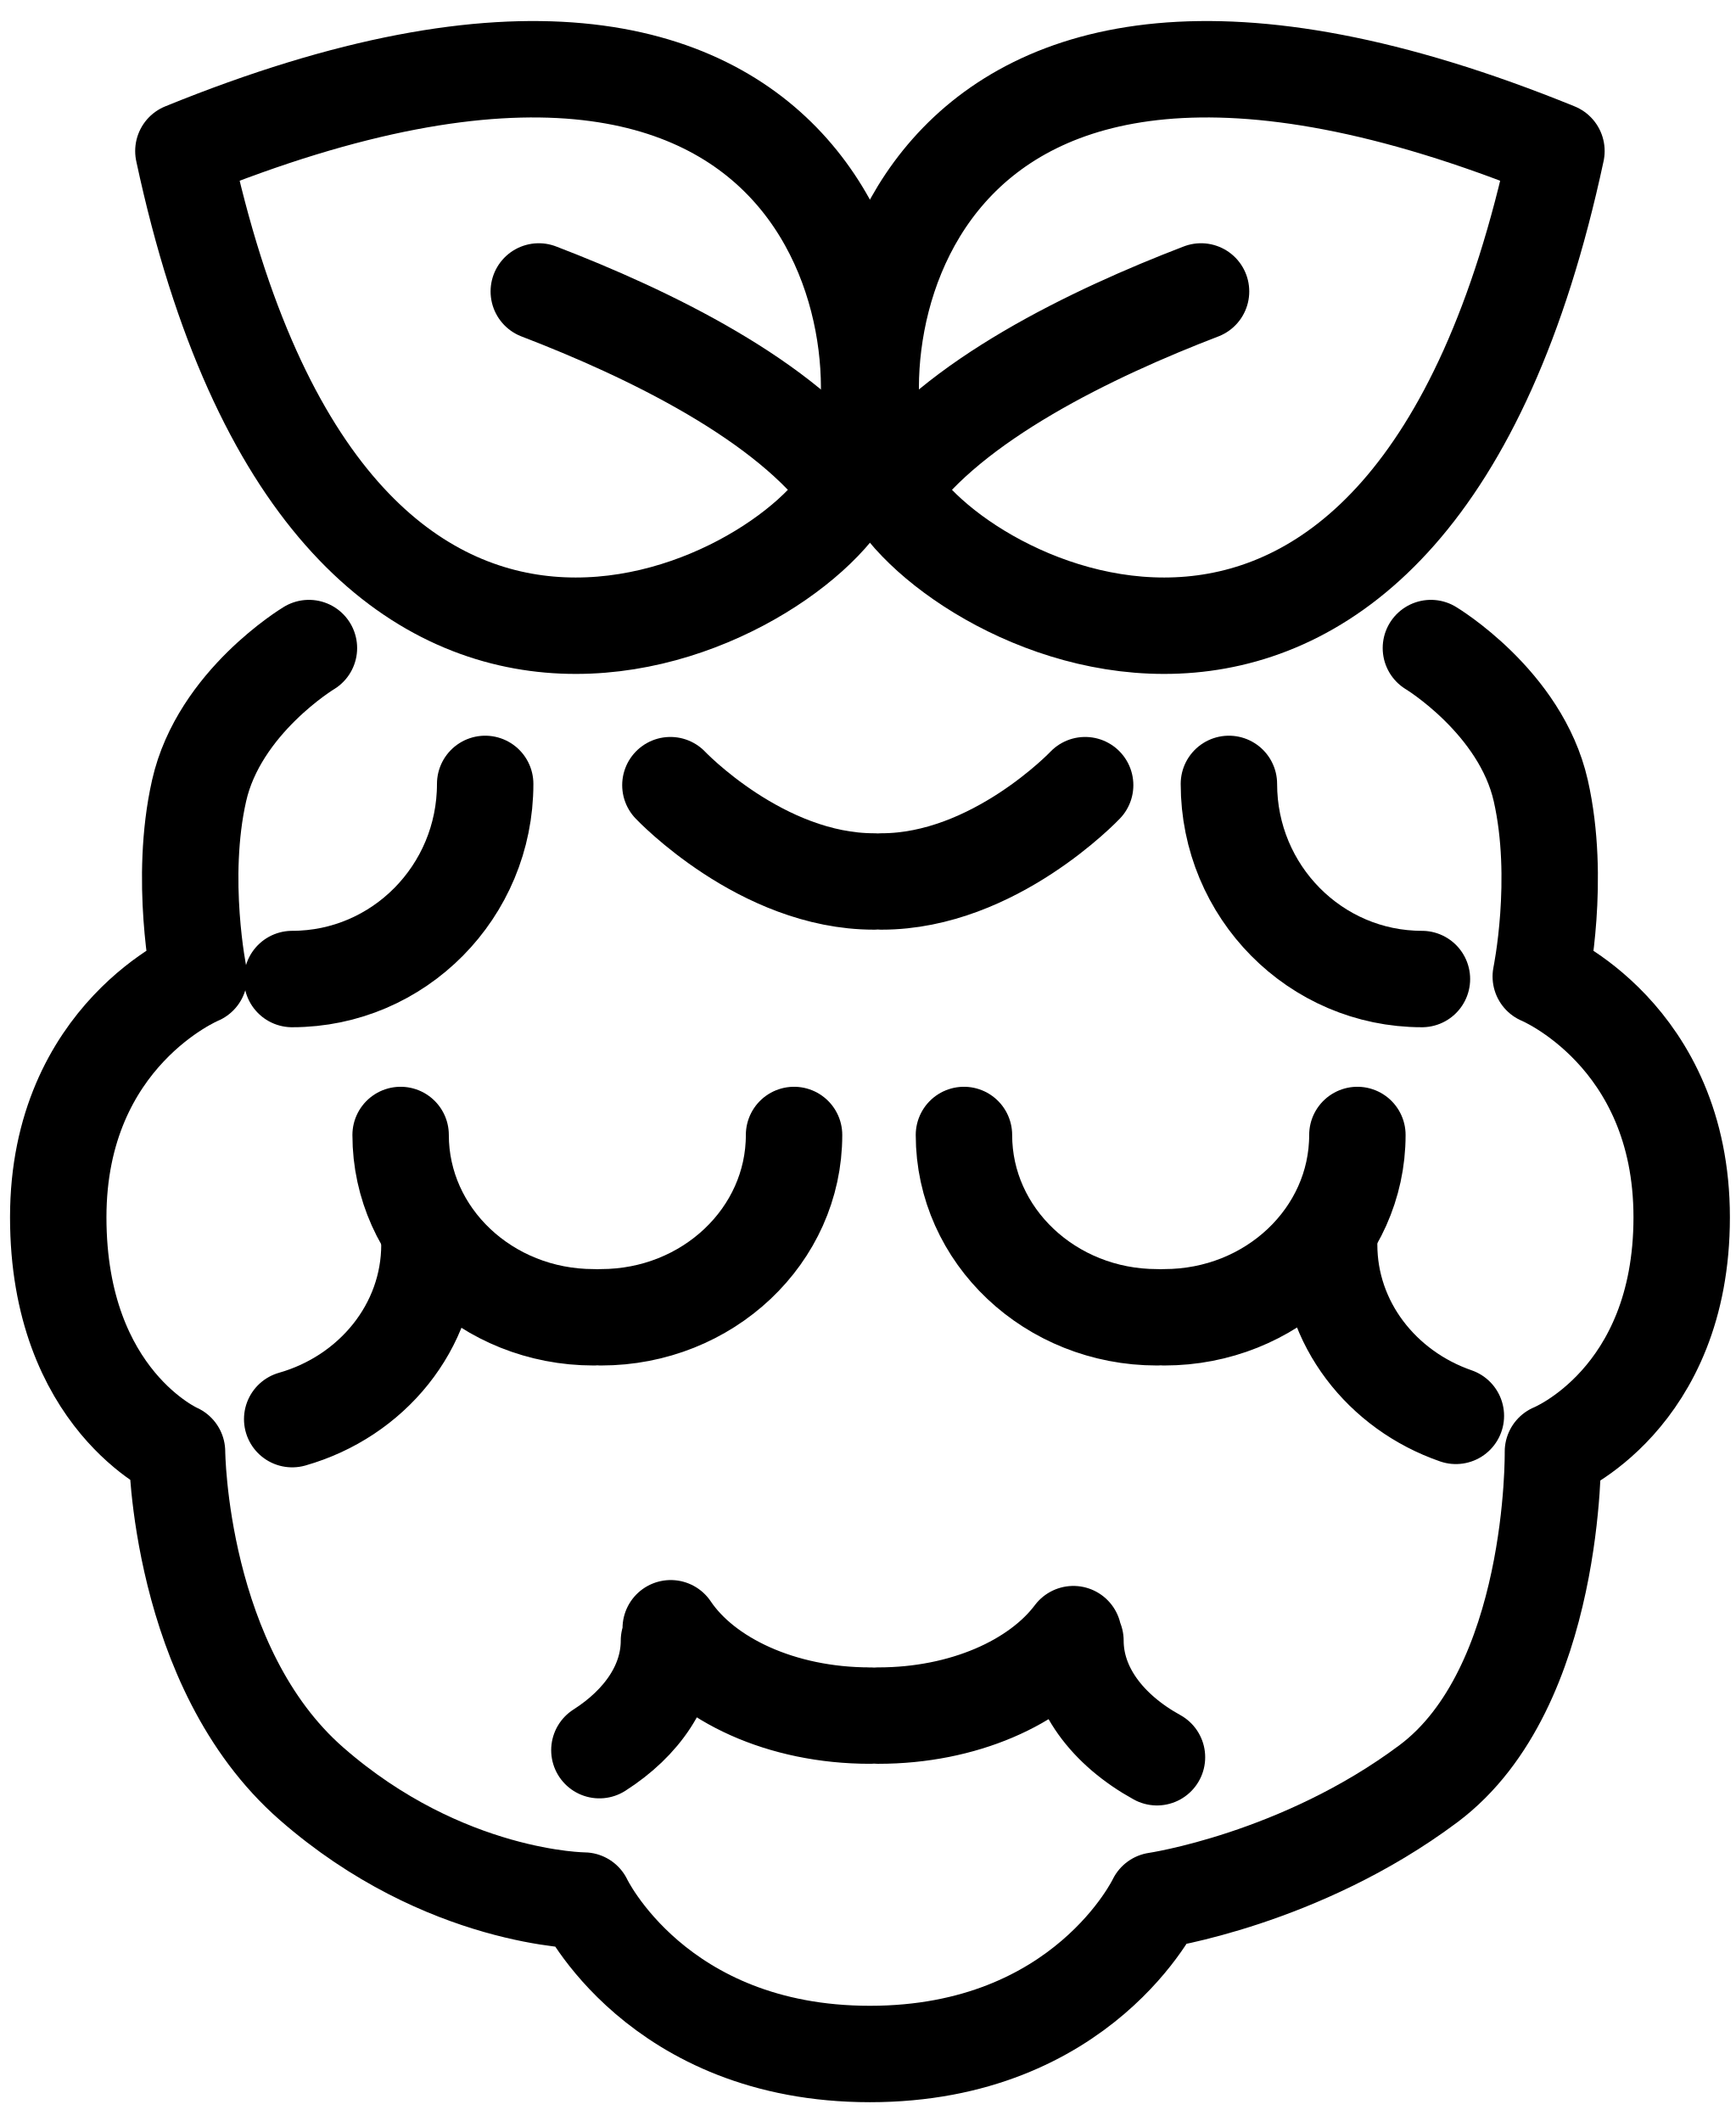
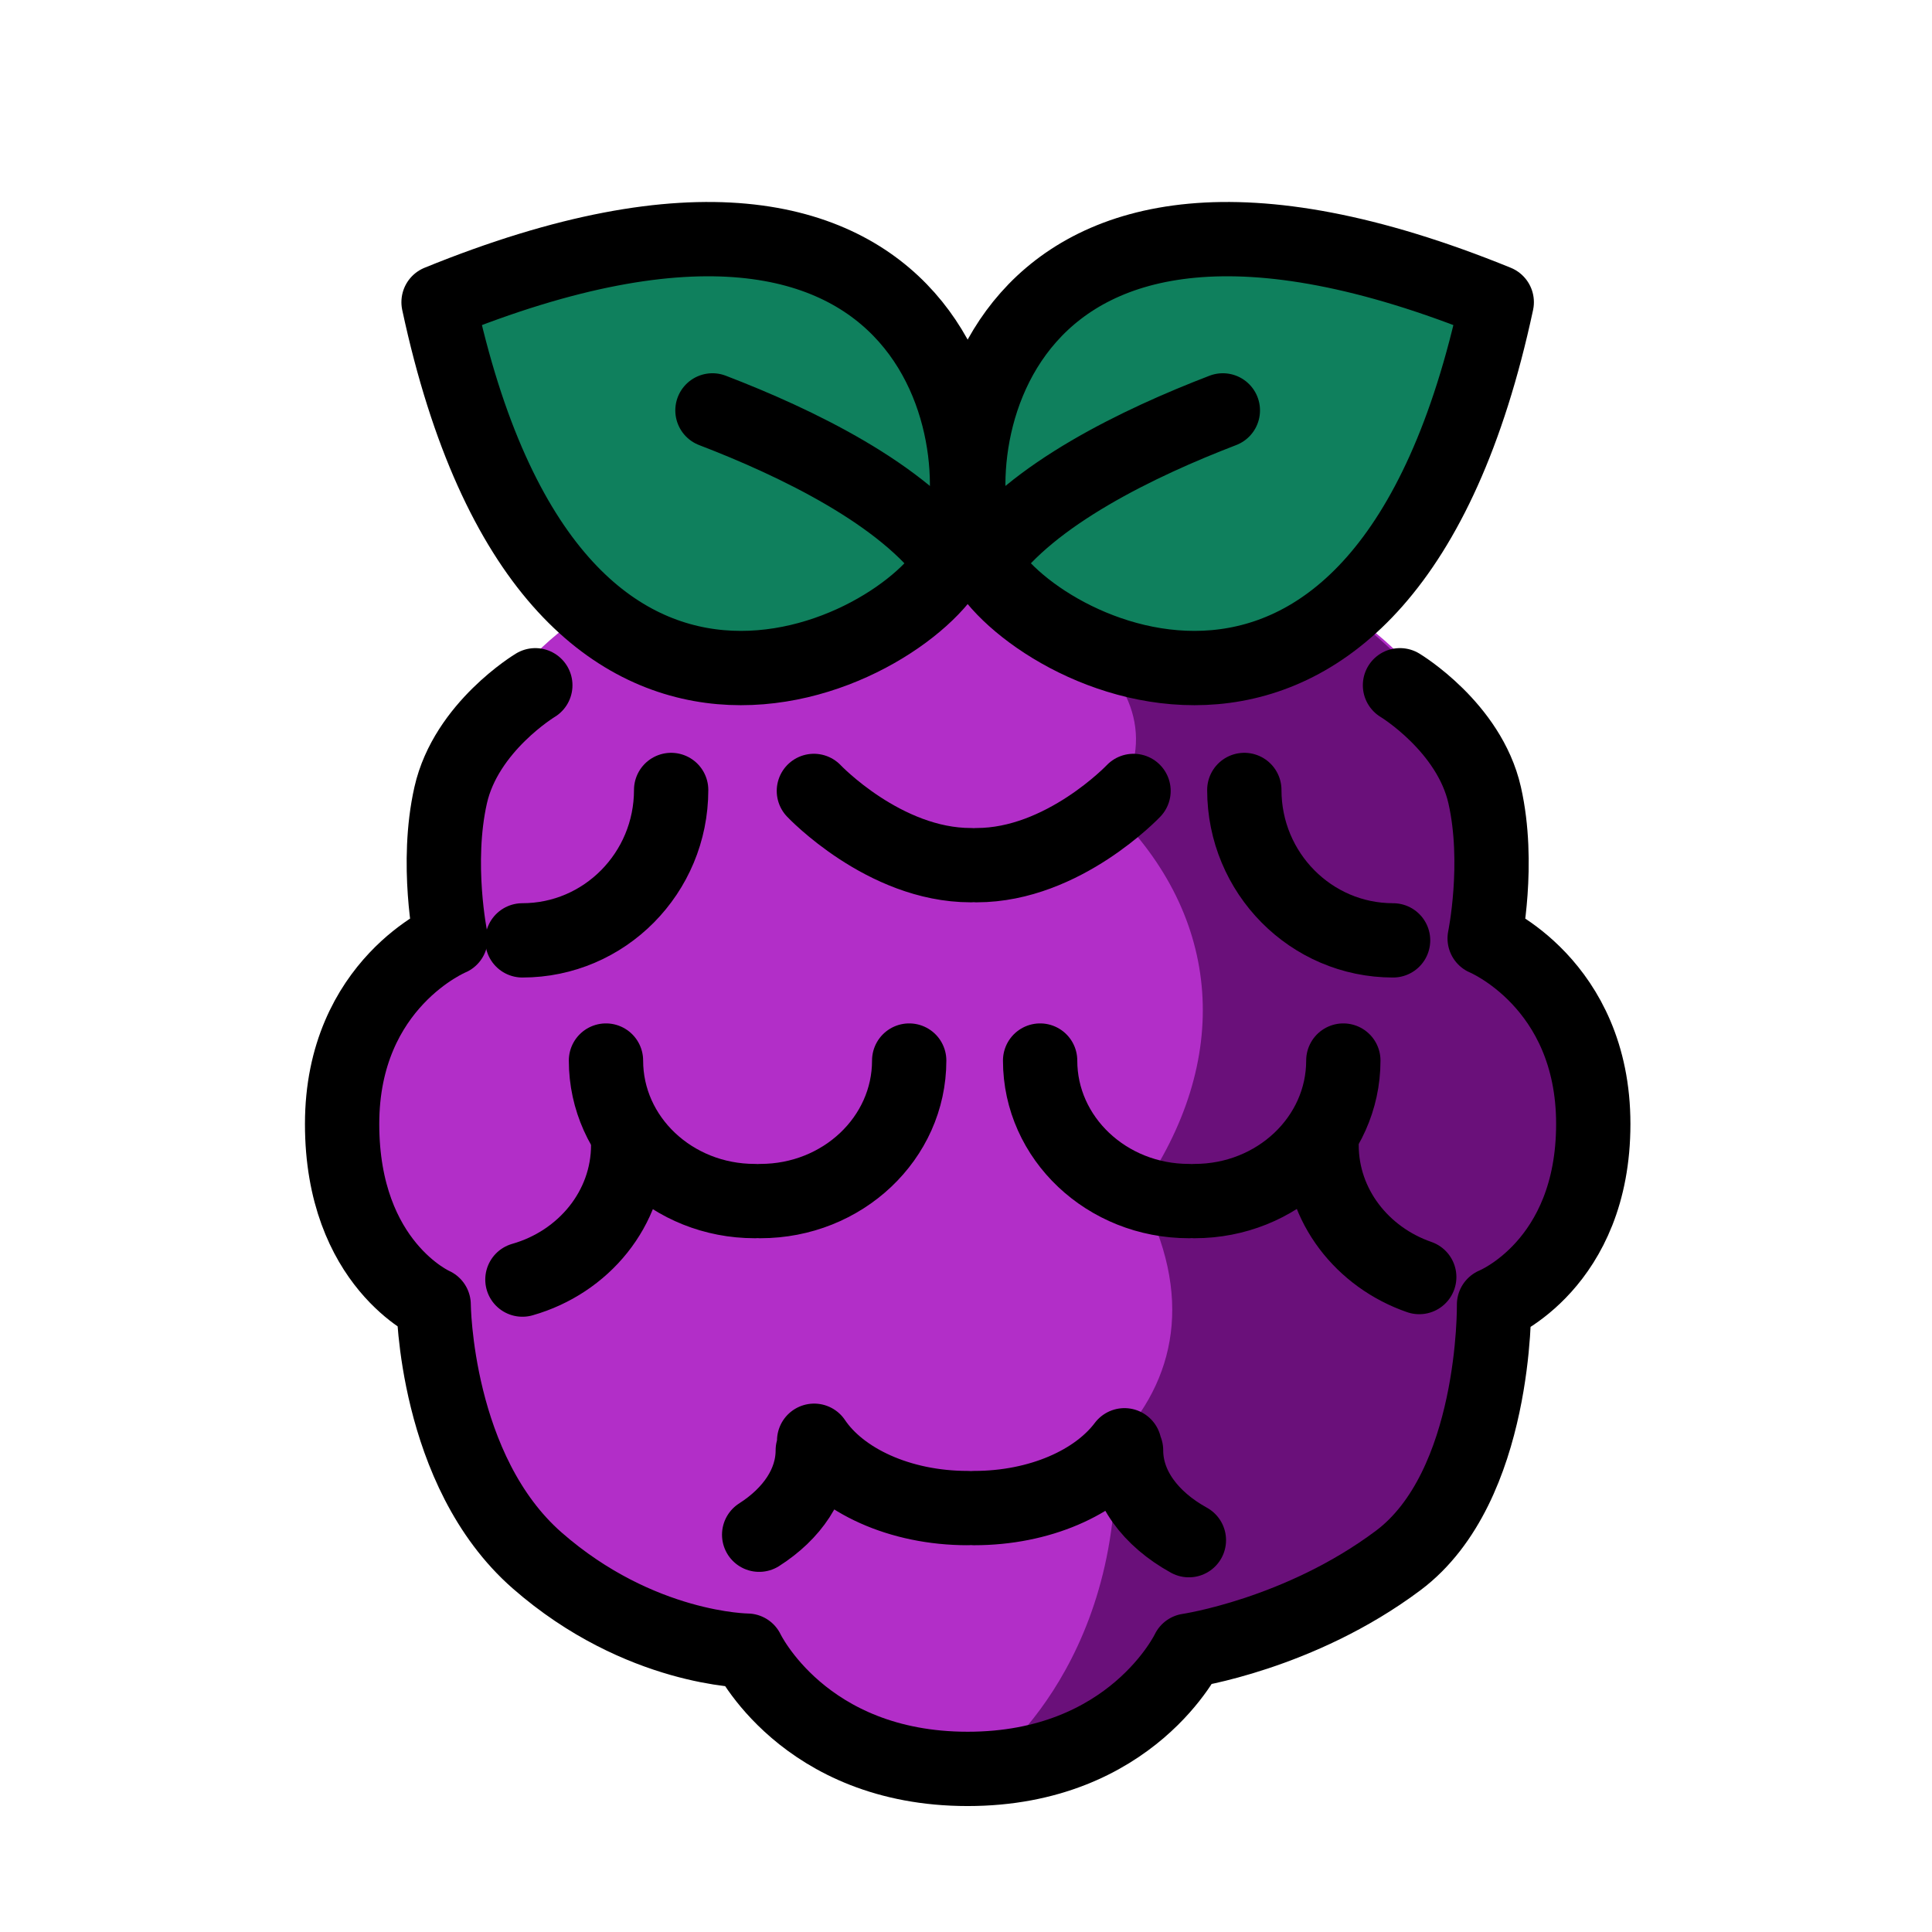
- <svg xmlns="http://www.w3.org/2000/svg" width="36" height="44" viewBox="0 0 36 44" fill="none">
-   <path d="M32.285 3.134C29.201 17.525 19.737 12.619 18.451 10.088C17.165 7.557 18.407 -2.521 32.285 3.133V3.134Z" stroke="black" stroke-width="2" stroke-miterlimit="10" stroke-linecap="round" stroke-linejoin="round" />
-   <path d="M24.913 6.046C22.652 6.914 19.757 8.31 18.474 10.13M3.804 3.134C6.888 17.525 16.353 12.619 17.639 10.088C18.924 7.557 17.682 -2.521 3.804 3.133V3.134Z" stroke="black" stroke-width="2" stroke-miterlimit="10" stroke-linecap="round" stroke-linejoin="round" />
-   <path d="M11.176 6.046C13.438 6.914 16.332 8.31 17.615 10.13M6.408 13.444C6.408 13.444 4.545 14.563 4.13 16.402C3.714 18.242 4.13 20.256 4.13 20.256C4.13 20.256 1.208 21.462 1.208 25.252C1.208 29.043 3.672 30.115 3.672 30.115C3.672 30.115 3.701 34.589 6.46 37.002C9.218 39.415 12.112 39.427 12.112 39.427C12.112 39.427 13.617 42.61 18.045 42.61C22.473 42.61 23.979 39.427 23.979 39.427C23.979 39.427 26.976 38.989 29.631 37.002C32.285 35.016 32.212 30.115 32.212 30.115C32.212 30.115 34.883 29.044 34.883 25.252C34.883 21.461 31.96 20.257 31.96 20.257C31.96 20.257 32.377 18.242 31.96 16.402C31.543 14.563 29.681 13.444 29.681 13.444" stroke="black" stroke-width="2" stroke-miterlimit="10" stroke-linecap="round" stroke-linejoin="round" />
-   <path d="M22.509 16.288C22.509 16.288 20.619 18.286 18.288 18.286M13.906 16.288C13.906 16.288 15.796 18.286 18.127 18.286M28.156 23.545C28.156 25.634 26.363 27.327 24.152 27.327M19.995 23.545C19.995 25.634 21.788 27.327 23.999 27.327M16.471 23.545C16.471 25.634 14.678 27.327 12.467 27.327M8.31 23.545C8.31 25.634 10.102 27.327 12.314 27.327M22.265 33.9C21.511 34.904 19.982 35.59 18.219 35.59M13.913 33.778C14.631 34.846 16.212 35.59 18.045 35.59M13.876 34.036C13.876 34.932 13.321 35.74 12.433 36.307M22.308 34.036C22.308 35.013 22.967 35.885 23.999 36.454" stroke="black" stroke-width="2" stroke-miterlimit="10" stroke-linecap="round" stroke-linejoin="round" />
-   <path d="M8.908 25.819C8.908 27.527 7.708 28.971 6.061 29.44M10.064 16.262C10.064 18.497 8.271 20.31 6.06 20.31M25.491 16.262C25.491 18.497 27.284 20.31 29.495 20.31M27.57 25.819C27.57 27.451 28.665 28.841 30.199 29.372" stroke="black" stroke-width="2" stroke-miterlimit="10" stroke-linecap="round" stroke-linejoin="round" />
+ <svg xmlns="http://www.w3.org/2000/svg" width="52" height="52" viewBox="0 0 52 52" fill="none">
+   <path d="M14.408 18.444C14.408 18.444 12.545 19.563 12.13 21.402C11.714 23.242 12.13 25.256 12.13 25.256C12.13 25.256 9.208 26.462 9.208 30.252C9.208 34.043 11.672 35.115 11.672 35.115C11.672 35.115 11.701 39.589 14.46 42.002C17.218 44.415 20.112 44.427 20.112 44.427C20.112 44.427 21.617 47.61 26.045 47.61C30.473 47.61 31.979 44.427 31.979 44.427C31.979 44.427 34.976 43.989 37.631 42.002C40.285 40.016 40.212 35.115 40.212 35.115C40.212 35.115 42.883 34.044 42.883 30.252C42.883 26.461 39.96 25.257 39.96 25.257C39.96 25.257 40.377 23.242 39.96 21.402C39.543 19.563 37.681 18.444 37.681 18.444" fill="#B22EC8" />
+   <path d="M40.046 24.142C40.046 16.401 33.77 14.221 26.029 14.221C18.288 14.221 12.012 16.402 12.012 24.142C12.012 31.883 18.288 38.159 26.029 38.159C33.77 38.159 40.046 31.883 40.046 24.142Z" fill="#B22EC8" />
+   <path d="M26.475 47.6C26.475 47.6 30.265 44.95 30.017 38.853C31.647 37.158 32.153 34.879 30.672 32.11C33.173 28.545 32.913 24.689 29.921 21.765C31.154 19.985 30.509 18.444 29.115 17.286C29.115 17.286 33.127 19.254 36.2 16.441C36.2 16.441 42.659 21.085 39.96 25.257C39.96 25.257 47.091 30.076 40.213 35.115C40.213 35.115 41.217 42.796 32.153 44.396C32.153 44.396 29.767 47.097 26.475 47.6Z" fill="#6A107A" />
+   <path d="M40.286 8.134C37.202 22.525 27.737 17.619 26.451 15.088C25.165 12.556 26.407 2.479 40.286 8.133V8.134Z" fill="#0F805D" />
+   <path d="M11.804 8.134C14.888 22.525 24.353 17.619 25.639 15.088C26.924 12.556 25.682 2.479 11.804 8.133V8.134Z" fill="#0F805D" />
+   <path d="M40.285 8.134C37.202 22.525 27.737 17.619 26.451 15.088C25.165 12.556 26.407 2.479 40.285 8.133V8.134Z" stroke="black" stroke-width="2" stroke-miterlimit="10" stroke-linecap="round" stroke-linejoin="round" />
+   <path d="M32.913 11.046C30.652 11.914 27.757 13.31 26.474 15.13M11.804 8.134C14.888 22.525 24.353 17.619 25.639 15.088C26.924 12.556 25.682 2.479 11.804 8.133V8.134Z" stroke="black" stroke-width="2" stroke-miterlimit="10" stroke-linecap="round" stroke-linejoin="round" />
+   <path d="M19.176 11.046C21.438 11.914 24.332 13.31 25.615 15.13M14.408 18.444C14.408 18.444 12.545 19.563 12.13 21.402C11.714 23.242 12.13 25.256 12.13 25.256C12.13 25.256 9.208 26.462 9.208 30.252C9.208 34.043 11.672 35.115 11.672 35.115C11.672 35.115 11.701 39.589 14.46 42.002C17.218 44.415 20.112 44.427 20.112 44.427C20.112 44.427 21.617 47.61 26.045 47.61C30.473 47.61 31.979 44.427 31.979 44.427C31.979 44.427 34.976 43.989 37.631 42.002C40.285 40.016 40.212 35.115 40.212 35.115C40.212 35.115 42.883 34.044 42.883 30.252C42.883 26.461 39.96 25.257 39.96 25.257C39.96 25.257 40.377 23.242 39.96 21.402C39.543 19.563 37.681 18.444 37.681 18.444" stroke="black" stroke-width="2" stroke-miterlimit="10" stroke-linecap="round" stroke-linejoin="round" />
+   <path d="M30.509 21.288C30.509 21.288 28.619 23.286 26.288 23.286M21.906 21.288C21.906 21.288 23.796 23.286 26.127 23.286M36.156 28.545C36.156 30.634 34.363 32.327 32.153 32.327M27.995 28.545C27.995 30.634 29.788 32.327 31.999 32.327M24.471 28.545C24.471 30.634 22.678 32.327 20.467 32.327M16.31 28.545C16.31 30.634 18.102 32.327 20.314 32.327M30.265 38.9C29.511 39.904 27.982 40.59 26.219 40.59M21.913 38.778C22.631 39.846 24.212 40.59 26.045 40.59M21.876 39.036C21.876 39.932 21.321 40.74 20.433 41.307M30.308 39.036C30.308 40.013 30.967 40.885 31.999 41.454" stroke="black" stroke-width="2" stroke-miterlimit="10" stroke-linecap="round" stroke-linejoin="round" />
+   <path d="M16.908 30.819C16.908 32.527 15.708 33.971 14.061 34.44M18.064 21.262C18.064 23.497 16.271 25.31 14.06 25.31M33.491 21.262C33.491 23.497 35.284 25.31 37.495 25.31M35.57 30.819C35.57 32.451 36.665 33.841 38.199 34.372" stroke="black" stroke-width="2" stroke-miterlimit="10" stroke-linecap="round" stroke-linejoin="round" />
</svg>
